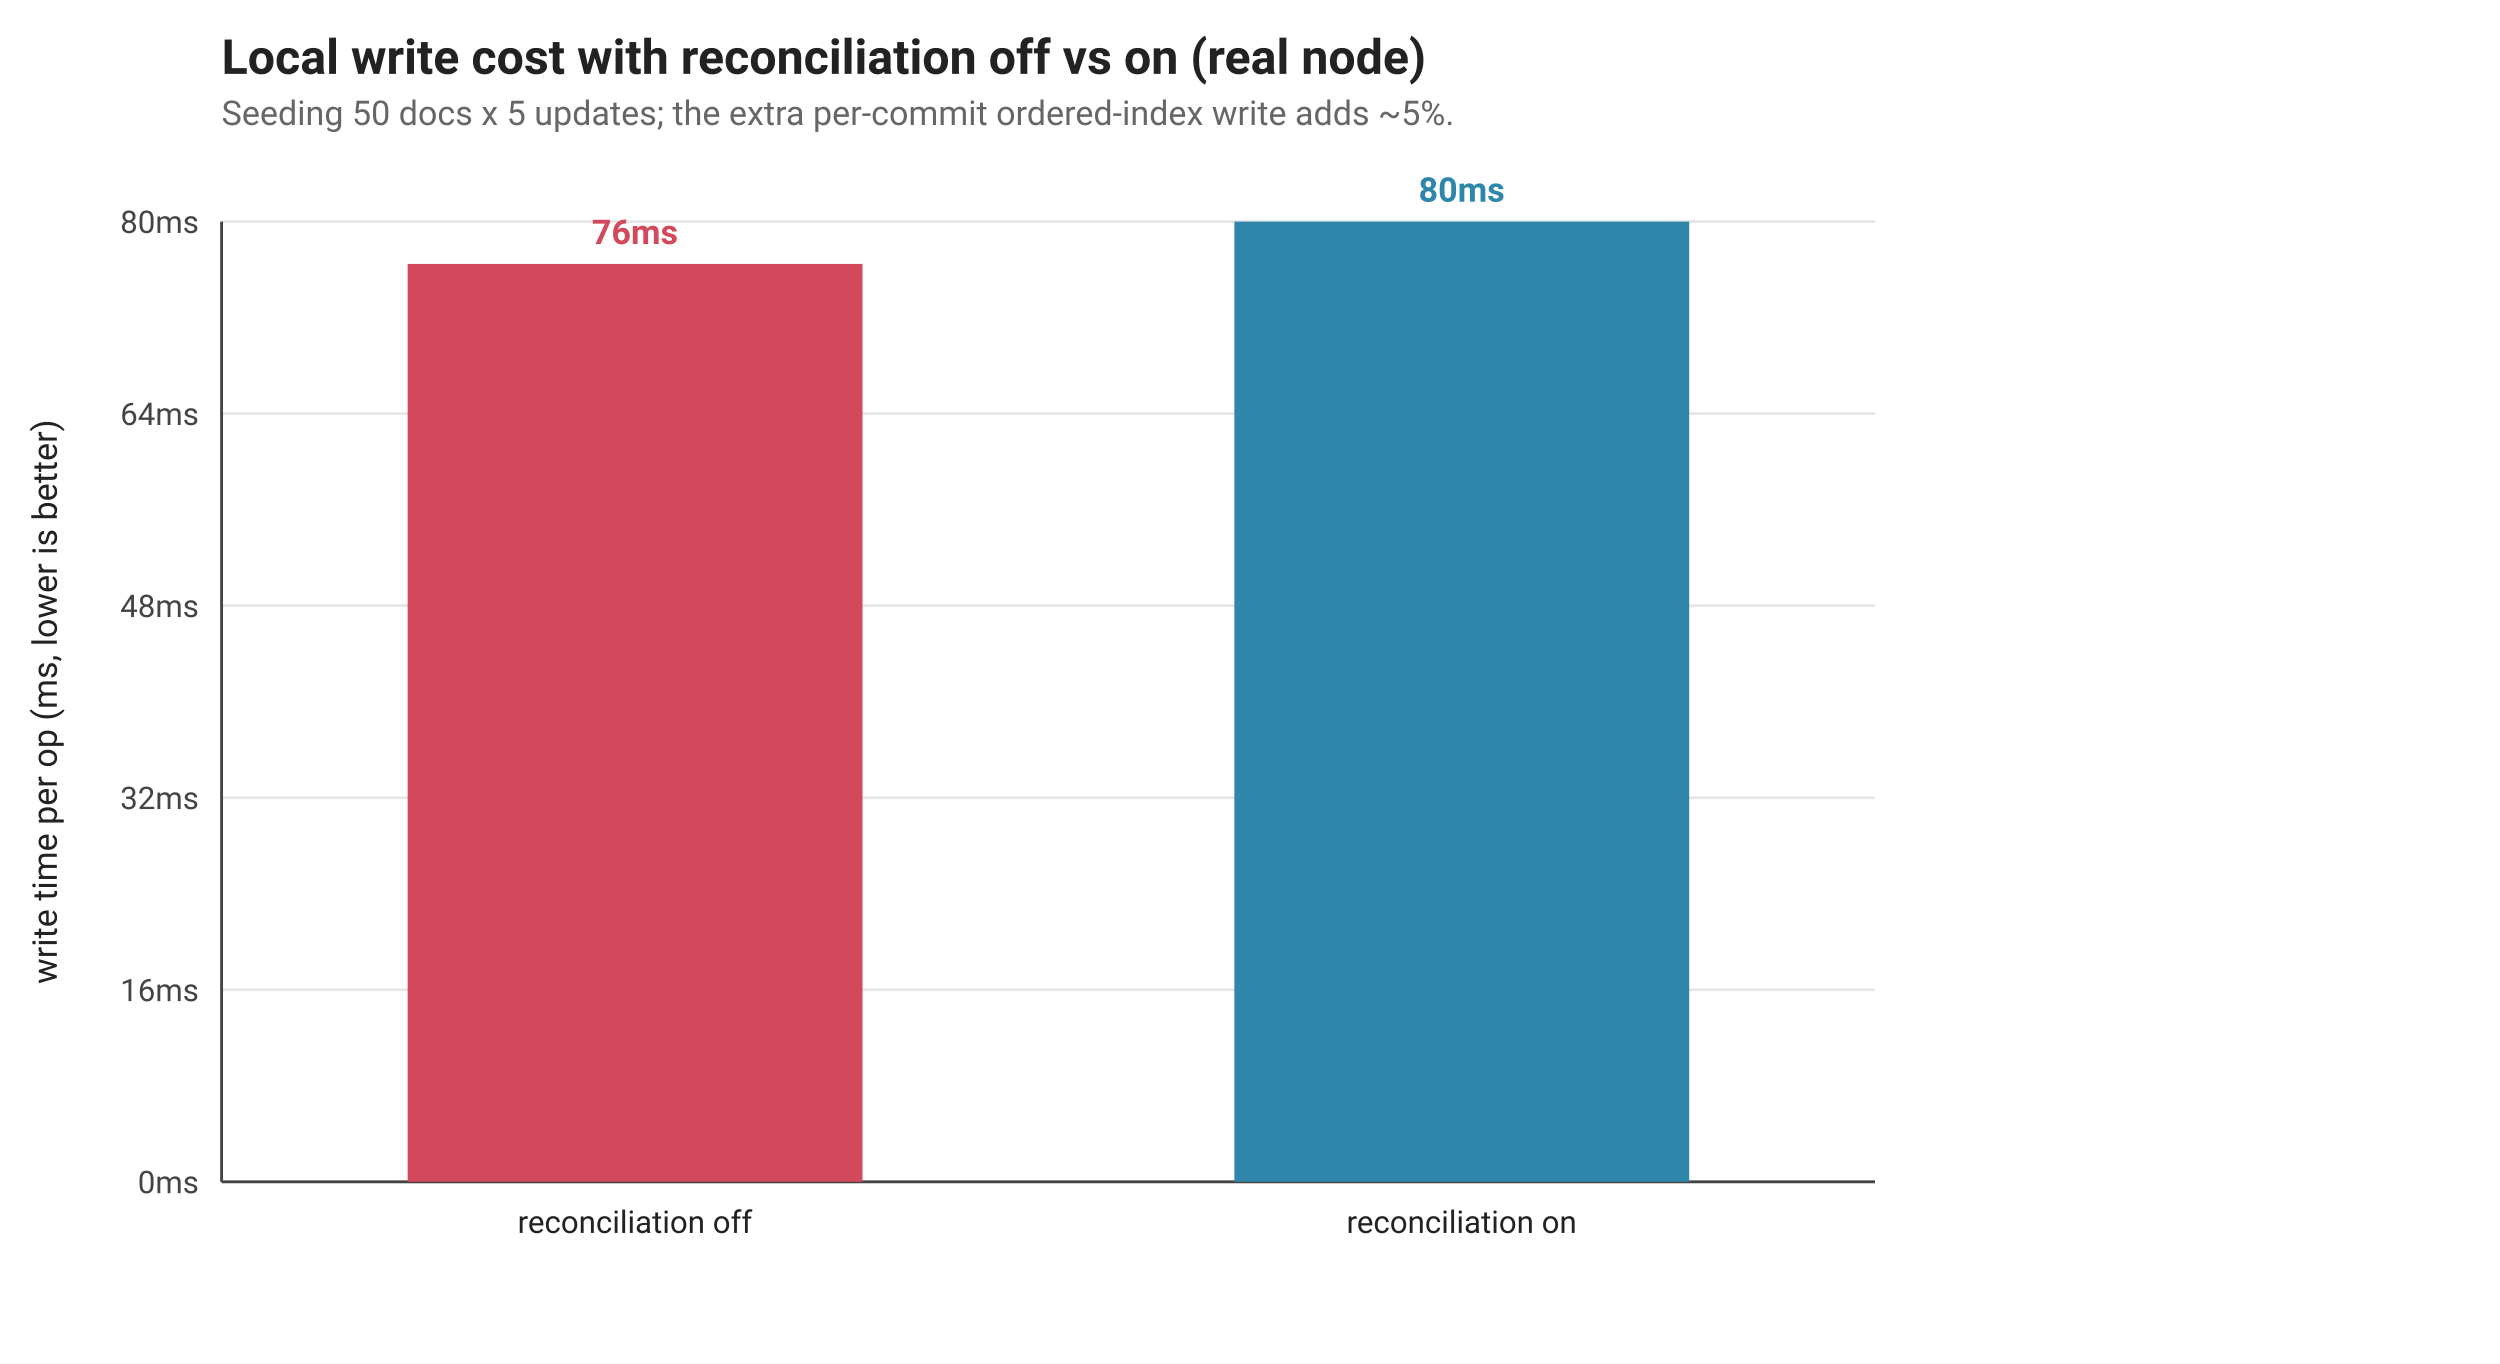
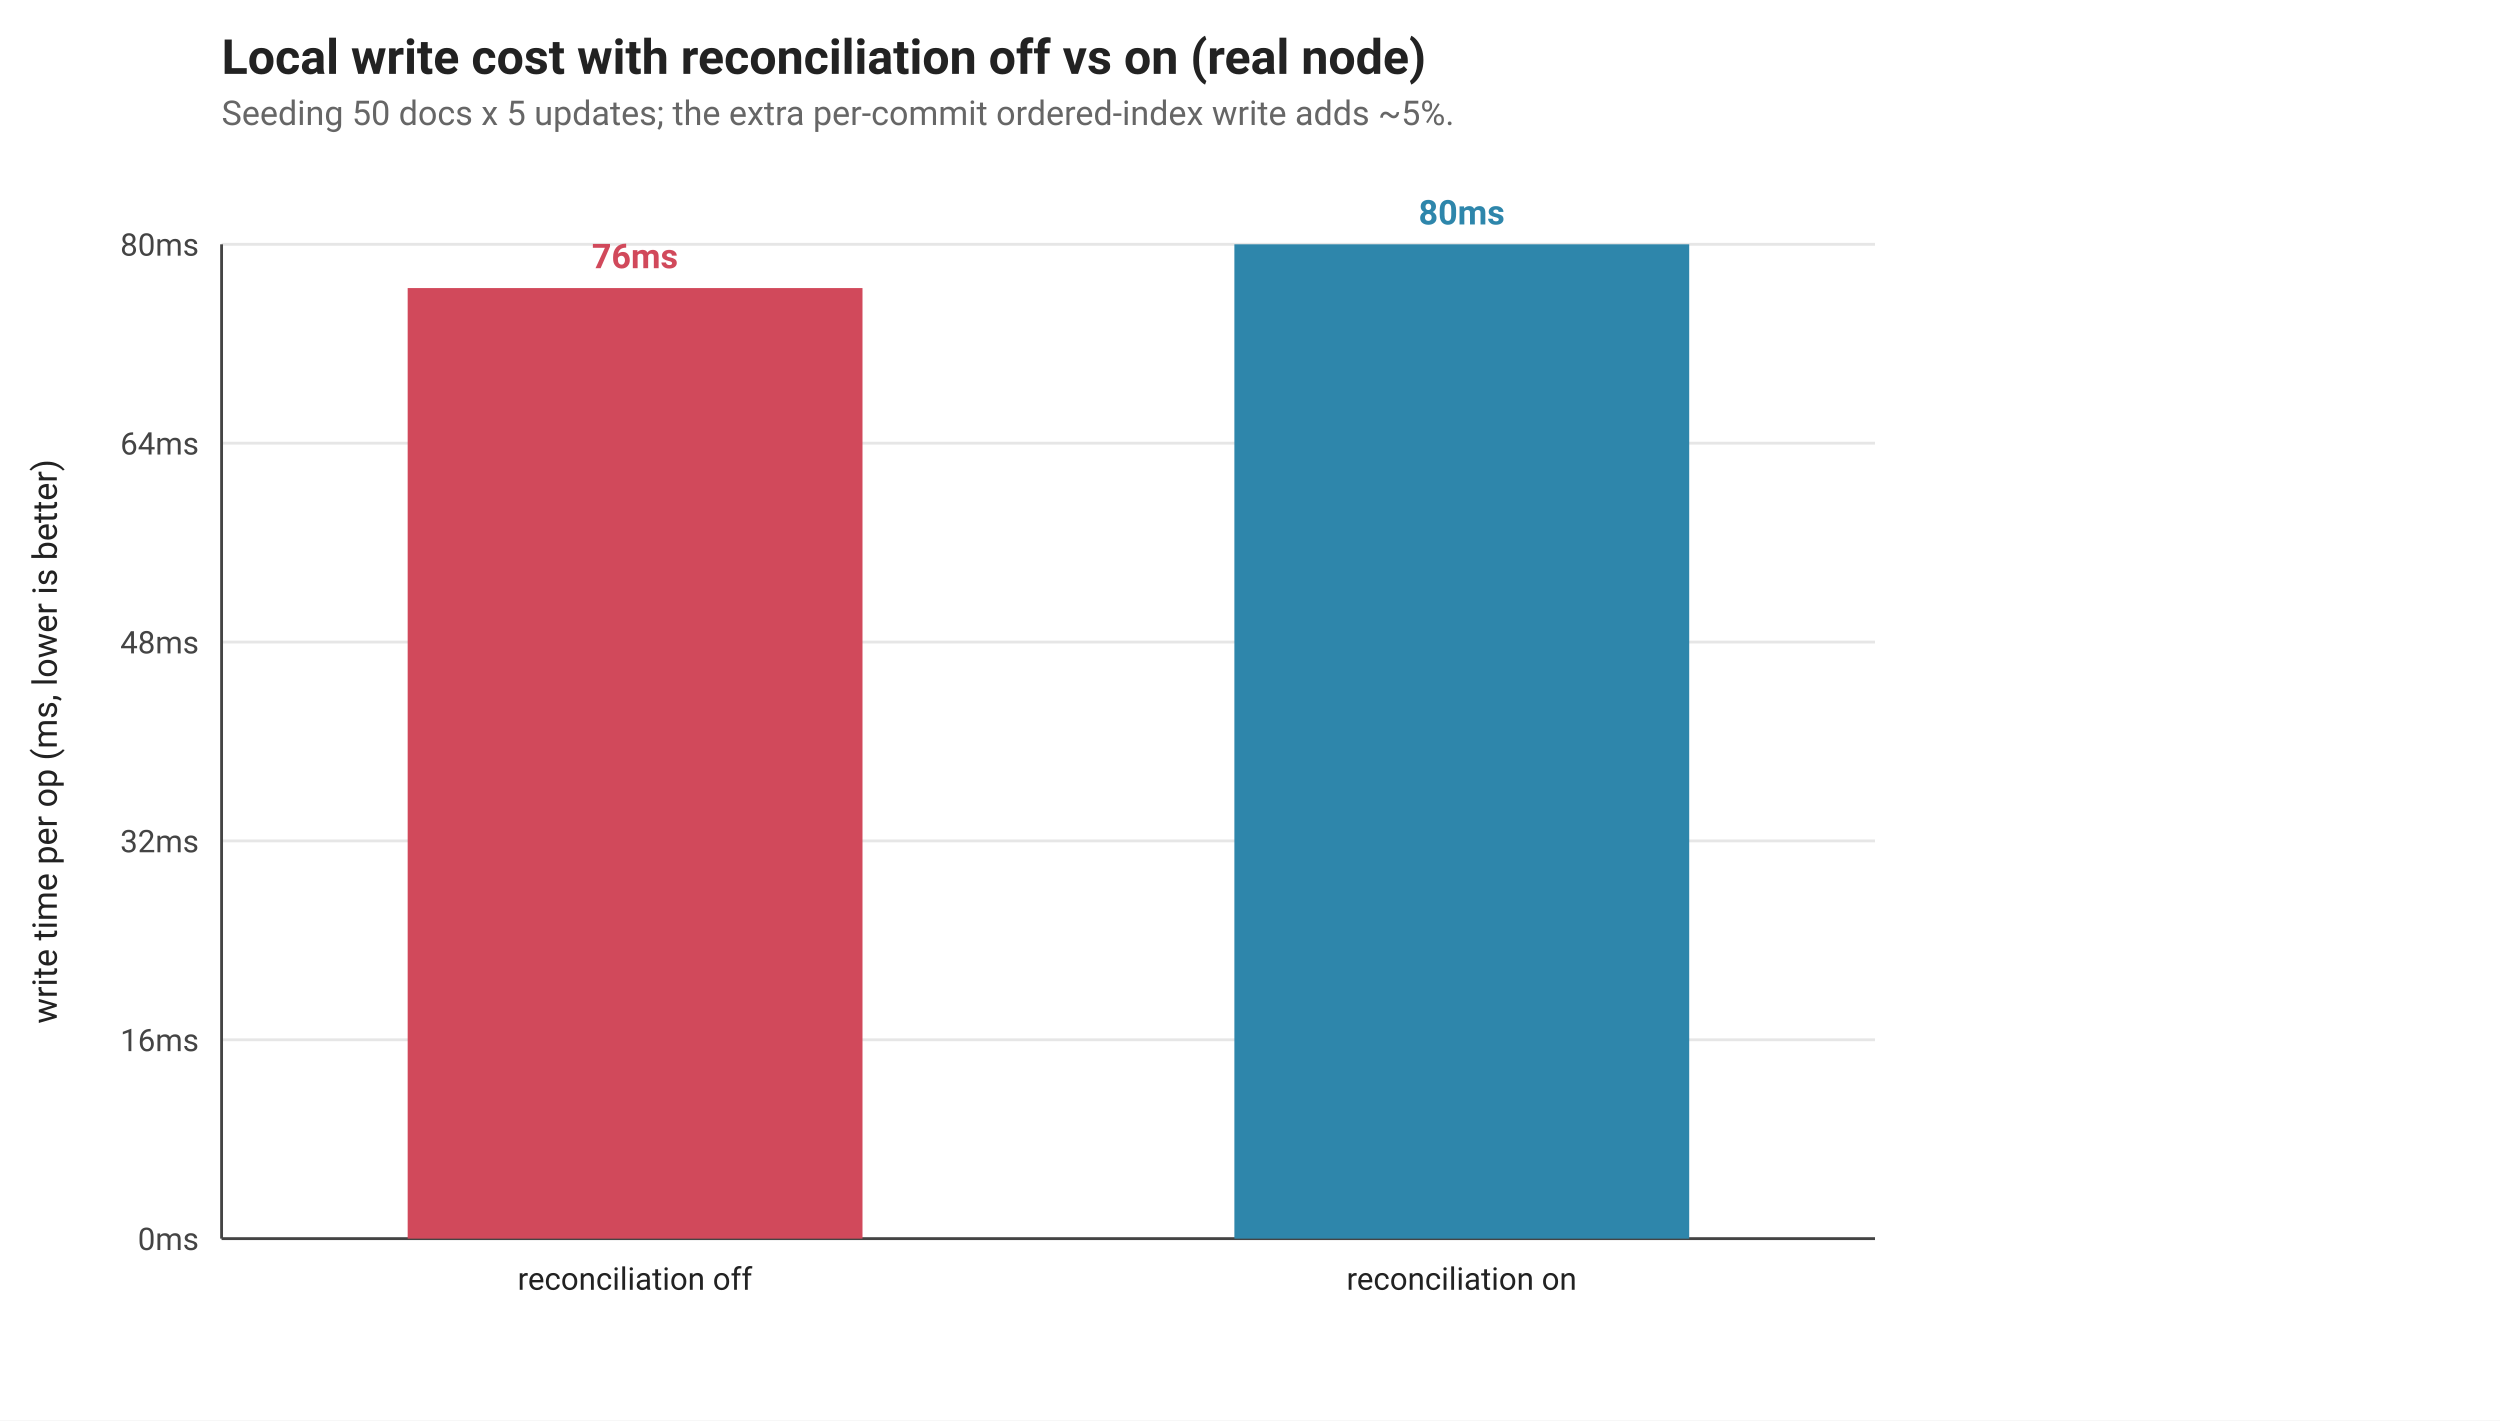
- <svg xmlns="http://www.w3.org/2000/svg" width="880" height="480" viewBox="0 0 880 480" font-family="-apple-system,Segoe UI,Roboto,sans-serif">
-   <rect width="880" height="480" fill="white" />
+ <svg xmlns="http://www.w3.org/2000/svg" width="880" height="500" viewBox="0 0 880 500" font-family="-apple-system,Segoe UI,Roboto,sans-serif">
+   <rect width="880" height="500" fill="white" />
  <text x="78" y="26" font-size="17" font-weight="700" fill="#222222">Local write cost with reconciliation off vs on (real node)</text>
  <text x="78" y="44" font-size="12" fill="#666">Seeding 50 docs x 5 updates; the extra per-commit ordered-index write adds ~5%.</text>
-   <line x1="78" y1="416.0" x2="660" y2="416.0" stroke="#e6e6e6" />
-   <text x="70" y="420.0" font-size="11" fill="#444444" text-anchor="end">0ms</text>
-   <line x1="78" y1="348.4" x2="660" y2="348.4" stroke="#e6e6e6" />
-   <text x="70" y="352.4" font-size="11" fill="#444444" text-anchor="end">16ms</text>
-   <line x1="78" y1="280.8" x2="660" y2="280.8" stroke="#e6e6e6" />
-   <text x="70" y="284.8" font-size="11" fill="#444444" text-anchor="end">32ms</text>
-   <line x1="78" y1="213.2" x2="660" y2="213.2" stroke="#e6e6e6" />
-   <text x="70" y="217.2" font-size="11" fill="#444444" text-anchor="end">48ms</text>
-   <line x1="78" y1="145.6" x2="660" y2="145.6" stroke="#e6e6e6" />
-   <text x="70" y="149.6" font-size="11" fill="#444444" text-anchor="end">64ms</text>
-   <line x1="78" y1="78.0" x2="660" y2="78.0" stroke="#e6e6e6" />
-   <text x="70" y="82.0" font-size="11" fill="#444444" text-anchor="end">80ms</text>
-   <line x1="78" y1="78" x2="78" y2="416" stroke="#444444" />
-   <line x1="78" y1="416" x2="660" y2="416" stroke="#444444" />
-   <text x="20" y="247" font-size="12" fill="#222222" text-anchor="middle" transform="rotate(-90 20 247)">write time per op (ms, lower is better)</text>
-   <rect x="143.5" y="92.9" width="160.1" height="323.1" fill="#d1495b" />
-   <text x="223.5" y="85.9" font-size="12" font-weight="600" fill="#d1495b" text-anchor="middle">76ms</text>
-   <text x="223.5" y="434.0" font-size="11" fill="#222222" text-anchor="middle">reconciliation off</text>
-   <rect x="434.5" y="78.0" width="160.1" height="338.0" fill="#2e86ab" />
-   <text x="514.5" y="71.0" font-size="12" font-weight="600" fill="#2e86ab" text-anchor="middle">80ms</text>
-   <text x="514.5" y="434.0" font-size="11" fill="#222222" text-anchor="middle">reconciliation on</text>
+   <line x1="78" y1="436.0" x2="660" y2="436.0" stroke="#e6e6e6" />
+   <text x="70" y="440.0" font-size="11" fill="#444444" text-anchor="end">0ms</text>
+   <line x1="78" y1="366.0" x2="660" y2="366.0" stroke="#e6e6e6" />
+   <text x="70" y="370.0" font-size="11" fill="#444444" text-anchor="end">16ms</text>
+   <line x1="78" y1="296.0" x2="660" y2="296.0" stroke="#e6e6e6" />
+   <text x="70" y="300.0" font-size="11" fill="#444444" text-anchor="end">32ms</text>
+   <line x1="78" y1="226.0" x2="660" y2="226.0" stroke="#e6e6e6" />
+   <text x="70" y="230.0" font-size="11" fill="#444444" text-anchor="end">48ms</text>
+   <line x1="78" y1="156.0" x2="660" y2="156.0" stroke="#e6e6e6" />
+   <text x="70" y="160.0" font-size="11" fill="#444444" text-anchor="end">64ms</text>
+   <line x1="78" y1="86.0" x2="660" y2="86.0" stroke="#e6e6e6" />
+   <text x="70" y="90.0" font-size="11" fill="#444444" text-anchor="end">80ms</text>
+   <line x1="78" y1="86" x2="78" y2="436" stroke="#444444" />
+   <line x1="78" y1="436" x2="660" y2="436" stroke="#444444" />
+   <text x="20" y="261" font-size="12" fill="#222222" text-anchor="middle" transform="rotate(-90 20 261)">write time per op (ms, lower is better)</text>
+   <rect x="143.5" y="101.4" width="160.1" height="334.6" fill="#d1495b" />
+   <text x="223.5" y="94.4" font-size="12" font-weight="600" fill="#d1495b" text-anchor="middle">76ms</text>
+   <text x="223.5" y="454.0" font-size="11" fill="#222222" text-anchor="middle">reconciliation off</text>
+   <rect x="434.5" y="86.0" width="160.1" height="350.0" fill="#2e86ab" />
+   <text x="514.5" y="79.0" font-size="12" font-weight="600" fill="#2e86ab" text-anchor="middle">80ms</text>
+   <text x="514.5" y="454.0" font-size="11" fill="#222222" text-anchor="middle">reconciliation on</text>
</svg>
